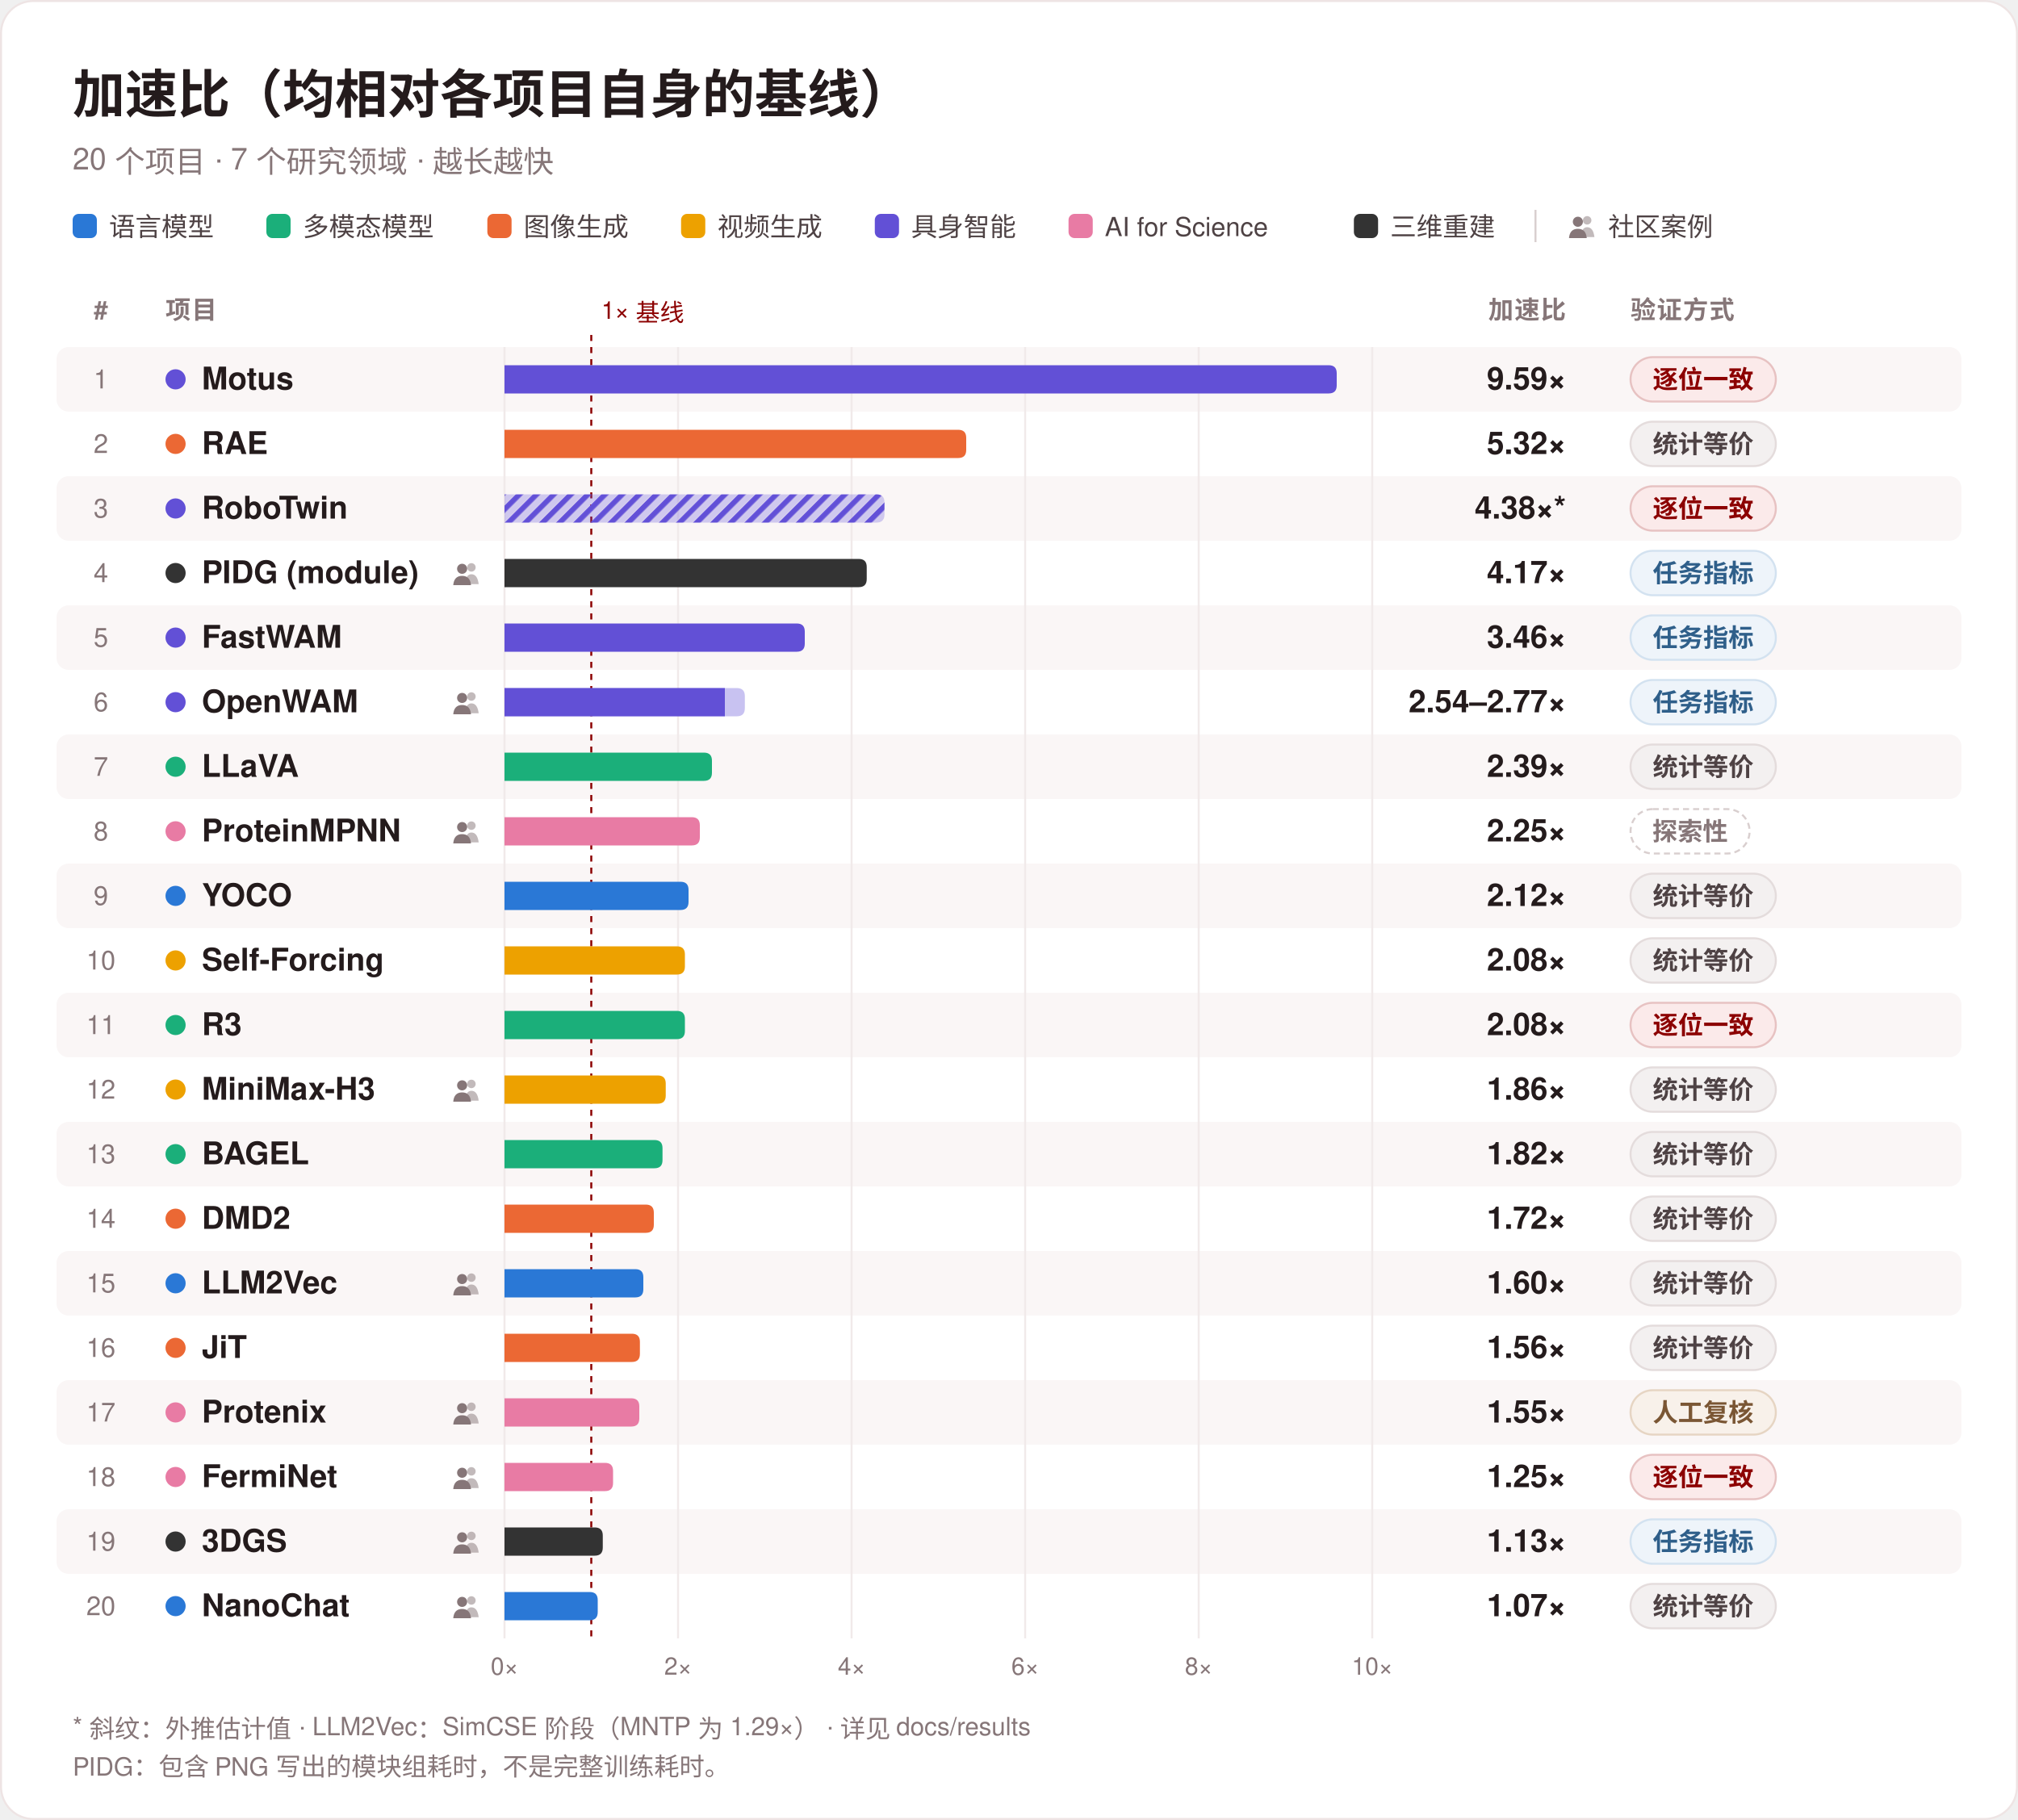
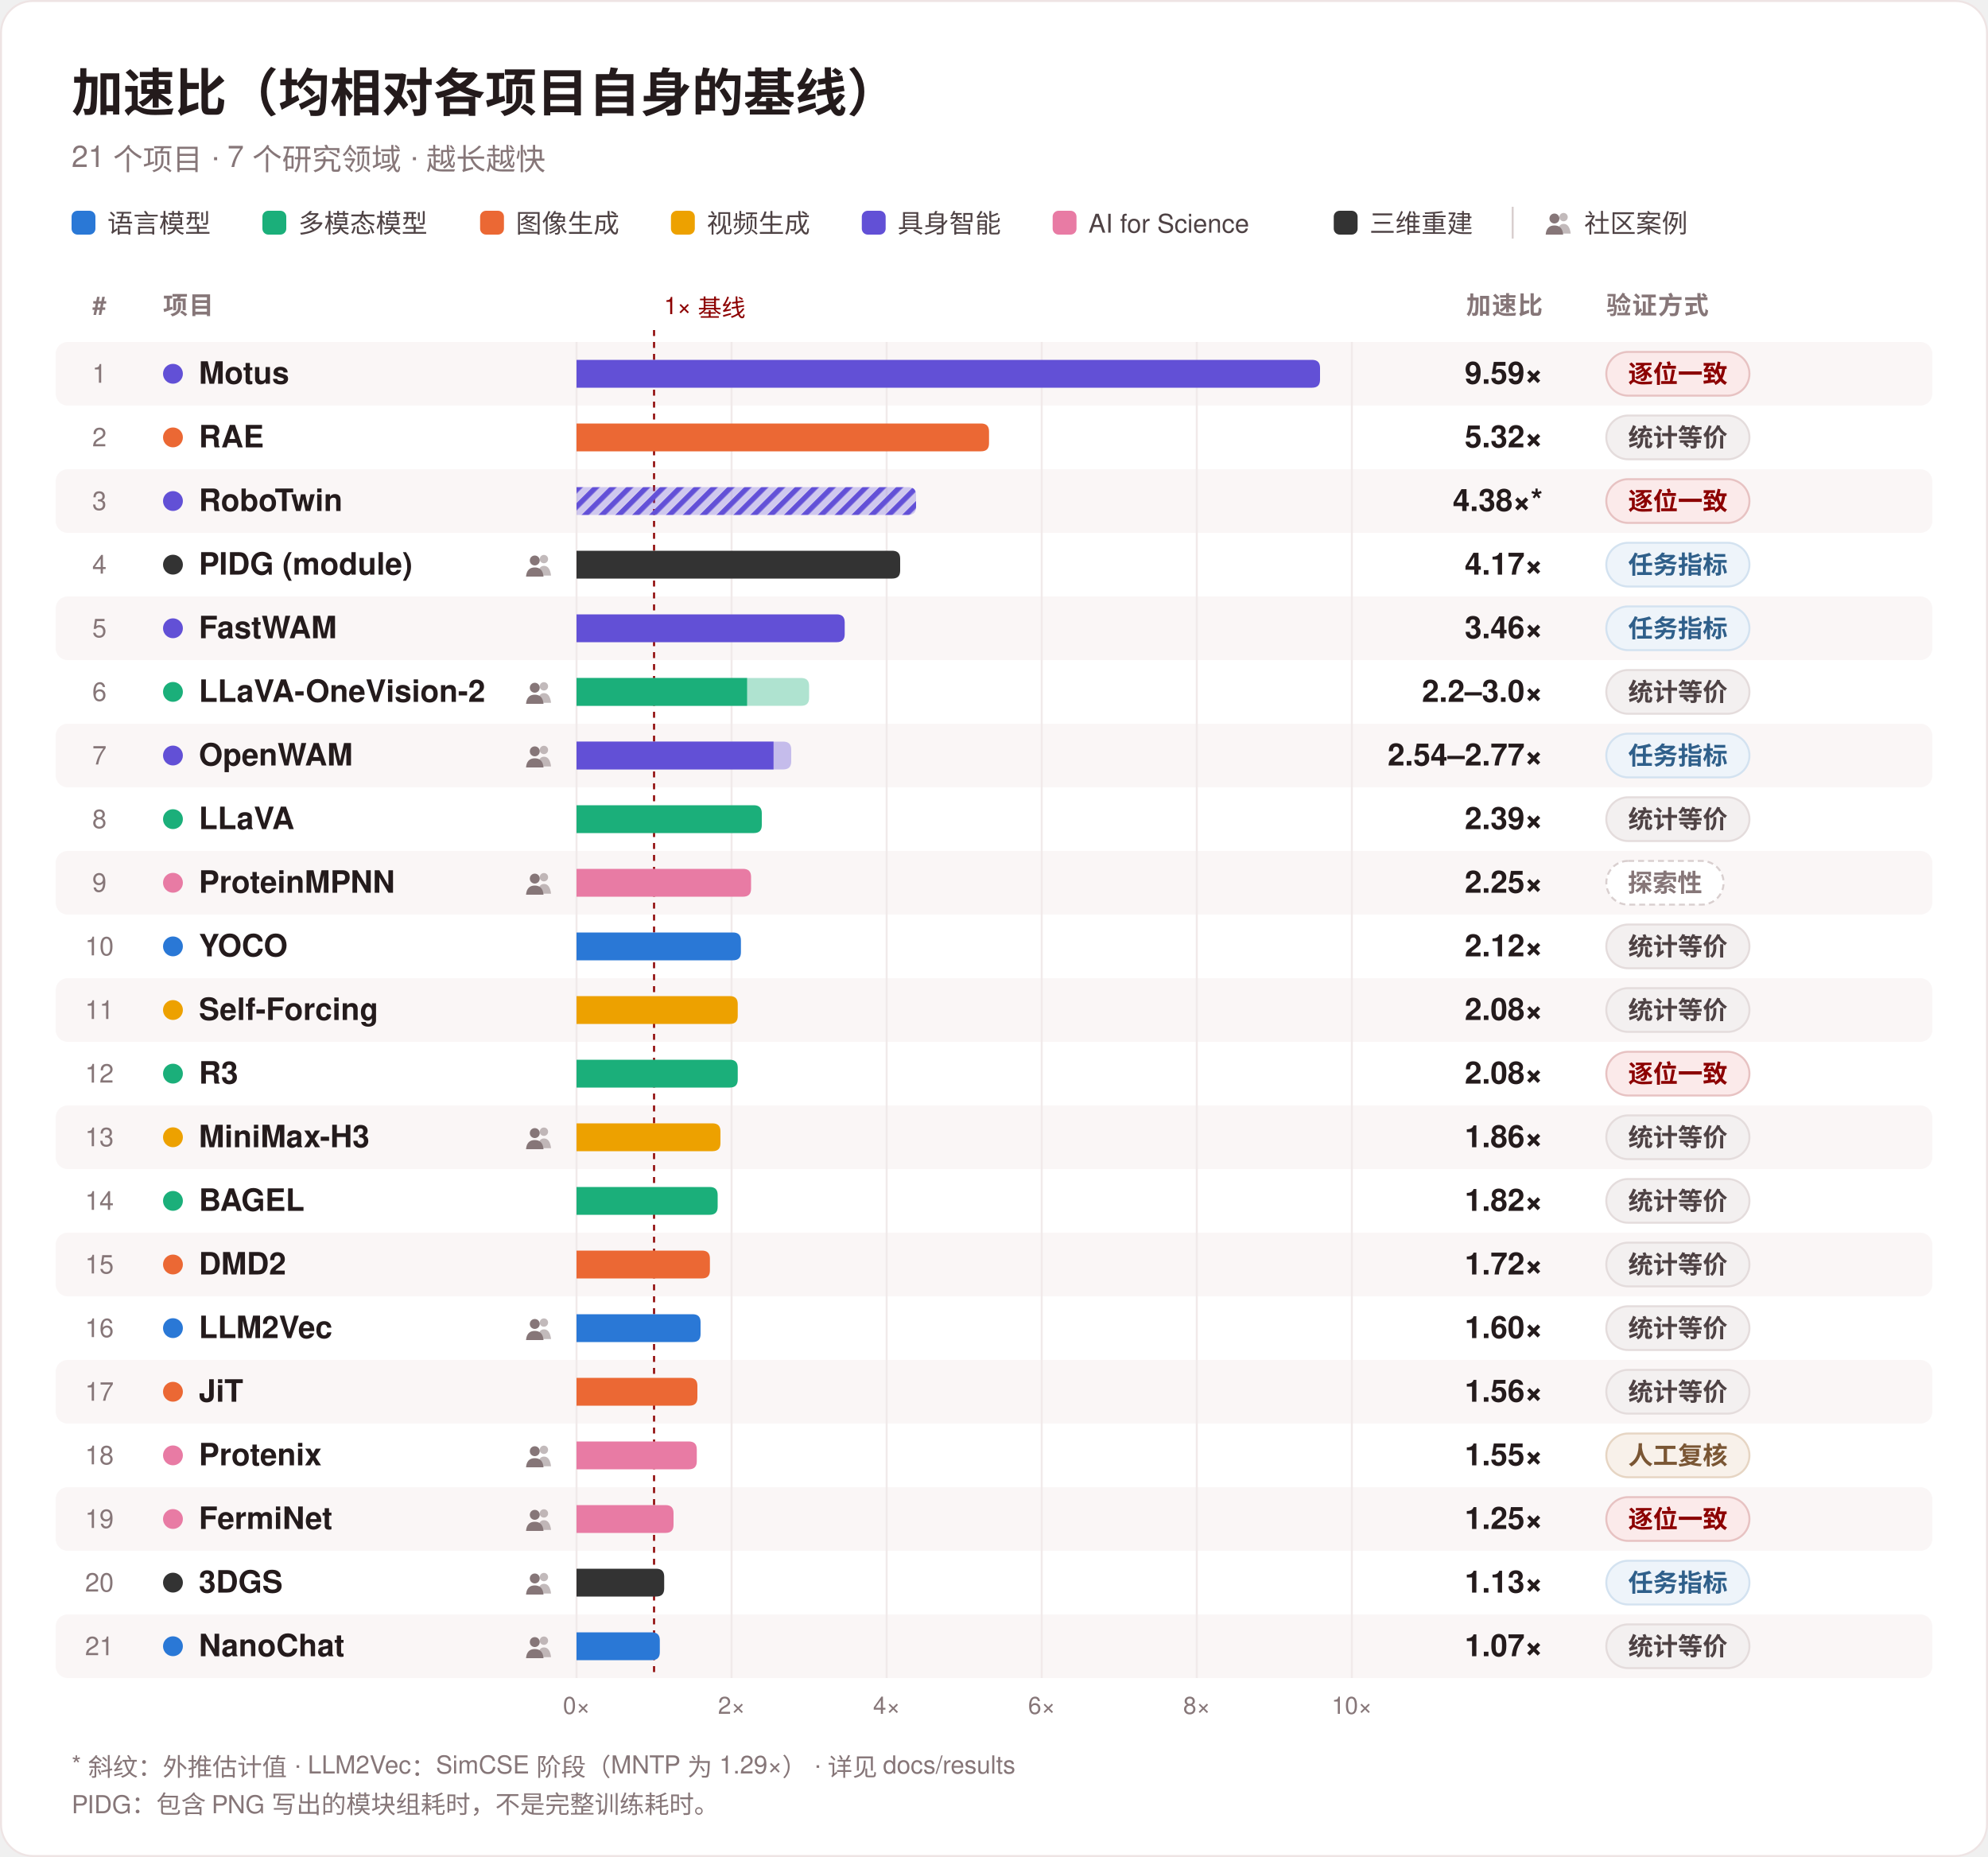
- <svg xmlns="http://www.w3.org/2000/svg" width="1000" height="902" viewBox="0 0 1000 902" role="img" aria-labelledby="t d">
+ <svg xmlns="http://www.w3.org/2000/svg" width="1000" height="934" viewBox="0 0 1000 934" role="img" aria-labelledby="t d">
  <defs>
    <pattern id="h-llm" width="6" height="6" patternUnits="userSpaceOnUse" patternTransform="rotate(45)">
      <rect width="6" height="6" fill="#2a78d6" fill-opacity=".28" />
      <rect width="2.6" height="6" fill="#2a78d6" />
    </pattern>
    <pattern id="h-mllm" width="6" height="6" patternUnits="userSpaceOnUse" patternTransform="rotate(45)">
      <rect width="6" height="6" fill="#1baf7a" fill-opacity=".28" />
      <rect width="2.6" height="6" fill="#1baf7a" />
    </pattern>
    <pattern id="h-img" width="6" height="6" patternUnits="userSpaceOnUse" patternTransform="rotate(45)">
      <rect width="6" height="6" fill="#eb6834" fill-opacity=".28" />
      <rect width="2.6" height="6" fill="#eb6834" />
    </pattern>
    <pattern id="h-vid" width="6" height="6" patternUnits="userSpaceOnUse" patternTransform="rotate(45)">
      <rect width="6" height="6" fill="#eda100" fill-opacity=".28" />
      <rect width="2.6" height="6" fill="#eda100" />
    </pattern>
    <pattern id="h-emb" width="6" height="6" patternUnits="userSpaceOnUse" patternTransform="rotate(45)">
      <rect width="6" height="6" fill="#6250d6" fill-opacity=".28" />
      <rect width="2.6" height="6" fill="#6250d6" />
    </pattern>
    <pattern id="h-sci" width="6" height="6" patternUnits="userSpaceOnUse" patternTransform="rotate(45)">
      <rect width="6" height="6" fill="#e87ba4" fill-opacity=".28" />
      <rect width="2.6" height="6" fill="#e87ba4" />
    </pattern>
    <pattern id="h-3d" width="6" height="6" patternUnits="userSpaceOnUse" patternTransform="rotate(45)">
      <rect width="6" height="6" fill="#333333" fill-opacity=".28" />
      <rect width="2.6" height="6" fill="#333333" />
    </pattern>
    <style>text{font-family:-apple-system,BlinkMacSystemFont,"Segoe UI","Helvetica Neue",Helvetica,Arial,"PingFang SC","Hiragino Sans GB","Microsoft YaHei","Noto Sans CJK SC",sans-serif}.title{font-size:26px;font-weight:700;fill:#241B1C}.sub{font-size:15px;fill:#867678}.col{font-size:12.5px;font-weight:600;fill:#867678;letter-spacing:.04em}.rank{font-size:13px;fill:#867678;font-variant-numeric:tabular-nums}.name{font-size:15.5px;font-weight:600;fill:#241B1C}.dom{font-size:13px;fill:#867678}.val{font-size:15.5px;font-weight:700;fill:#241B1C;font-variant-numeric:tabular-nums}.chip{font-size:12.5px;font-weight:600}.leg{font-size:13px;fill:#4E4244}.tick{font-size:12px;fill:#867678;font-variant-numeric:tabular-nums}.foot{font-size:12.5px;fill:#867678}.big{font-size:26px;font-weight:800;fill:#241B1C;font-variant-numeric:tabular-nums}.tl{font-size:13px;fill:#4E4244;font-variant-numeric:tabular-nums}.tlb{font-size:13px;font-weight:700;fill:#241B1C;font-variant-numeric:tabular-nums}.q{font-size:13px;fill:#4E4244}</style>
  </defs>
-   <rect x="0.5" y="0.5" width="999" height="901" rx="16" fill="#FFFFFF" stroke="#EEE4E4" />
+   <rect x="0.5" y="0.5" width="999" height="933" rx="16" fill="#FFFFFF" stroke="#EEE4E4" />
  <text x="36" y="56" class="title">加速比（均相对各项目自身的基线）</text>
-   <text x="36" y="84" class="sub">20 个项目 · 7 个研究领域 · 越长越快</text>
+   <text x="36" y="84" class="sub">21 个项目 · 7 个研究领域 · 越长越快</text>
  <rect x="36" y="106" width="12" height="12" rx="3" fill="#2a78d6" />
  <text x="54" y="117" class="leg">语言模型</text>
  <rect x="132.0" y="106" width="12" height="12" rx="3" fill="#1baf7a" />
  <text x="150.0" y="117" class="leg">多模态模型</text>
  <rect x="241.5" y="106" width="12" height="12" rx="3" fill="#eb6834" />
  <text x="259.5" y="117" class="leg">图像生成</text>
  <rect x="337.5" y="106" width="12" height="12" rx="3" fill="#eda100" />
  <text x="355.5" y="117" class="leg">视频生成</text>
  <rect x="433.5" y="106" width="12" height="12" rx="3" fill="#6250d6" />
  <text x="451.5" y="117" class="leg">具身智能</text>
  <rect x="529.5" y="106" width="12" height="12" rx="3" fill="#e87ba4" />
  <text x="547.5" y="117" class="leg">AI for Science</text>
  <rect x="670.9" y="106" width="12" height="12" rx="3" fill="#333333" />
  <text x="688.9" y="117" class="leg">三维重建</text>
  <line x1="760.9" y1="104" x2="760.9" y2="120" stroke="#D9CFCF" stroke-width="1" />
  <g fill="#867678">
    <g fill-opacity=".5">
      <circle cx="786.5" cy="109.2" r="2.1" />
      <path d="M783.3 117.5Q783.7 112.6 786.5 112.6Q789.5 112.6 790.1 117.5Z" />
    </g>
    <circle cx="781.9" cy="109.9" r="2.5" />
    <path d="M777.5 118.0Q777.9 113.4 781.9 113.4Q785.9 113.4 786.3 118.0Z" />
  </g>
  <text x="796.9" y="117" class="leg">社区案例</text>
  <text x="50" y="158" class="col" text-anchor="middle">#</text>
  <text x="82" y="158" class="col">项目</text>
  <text x="776" y="158" class="col" text-anchor="end">加速比</text>
  <text x="808" y="158" class="col">验证方式</text>
  <rect x="28" y="172" width="944" height="32" rx="6" fill="#FAF6F6" />
  <rect x="28" y="236" width="944" height="32" rx="6" fill="#FAF6F6" />
  <rect x="28" y="300" width="944" height="32" rx="6" fill="#FAF6F6" />
  <rect x="28" y="364" width="944" height="32" rx="6" fill="#FAF6F6" />
  <rect x="28" y="428" width="944" height="32" rx="6" fill="#FAF6F6" />
  <rect x="28" y="492" width="944" height="32" rx="6" fill="#FAF6F6" />
  <rect x="28" y="556" width="944" height="32" rx="6" fill="#FAF6F6" />
  <rect x="28" y="620" width="944" height="32" rx="6" fill="#FAF6F6" />
  <rect x="28" y="684" width="944" height="32" rx="6" fill="#FAF6F6" />
  <rect x="28" y="748" width="944" height="32" rx="6" fill="#FAF6F6" />
-   <line x1="250.0" y1="172" x2="250.0" y2="812" stroke="#F1EAEA" stroke-width="1" />
-   <text x="250.0" y="830" class="tick" text-anchor="middle">0×</text>
-   <line x1="336.0" y1="172" x2="336.0" y2="812" stroke="#F1EAEA" stroke-width="1" />
-   <text x="336.0" y="830" class="tick" text-anchor="middle">2×</text>
-   <line x1="422.0" y1="172" x2="422.0" y2="812" stroke="#F1EAEA" stroke-width="1" />
-   <text x="422.0" y="830" class="tick" text-anchor="middle">4×</text>
-   <line x1="508.0" y1="172" x2="508.0" y2="812" stroke="#F1EAEA" stroke-width="1" />
-   <text x="508.0" y="830" class="tick" text-anchor="middle">6×</text>
-   <line x1="594.0" y1="172" x2="594.0" y2="812" stroke="#F1EAEA" stroke-width="1" />
-   <text x="594.0" y="830" class="tick" text-anchor="middle">8×</text>
-   <line x1="680.0" y1="172" x2="680.0" y2="812" stroke="#F1EAEA" stroke-width="1" />
-   <text x="680.0" y="830" class="tick" text-anchor="middle">10×</text>
-   <line x1="293.0" y1="166" x2="293.0" y2="812" stroke="#8C0000" stroke-width="1" stroke-dasharray="3 3" />
-   <text x="298.0" y="158" class="tick" fill="#8C0000" style="fill:#8C0000">1× 基线</text>
+   <rect x="28" y="812" width="944" height="32" rx="6" fill="#FAF6F6" />
+   <line x1="290.0" y1="172" x2="290.0" y2="844" stroke="#F1EAEA" stroke-width="1" />
+   <text x="290.0" y="862" class="tick" text-anchor="middle">0×</text>
+   <line x1="368.0" y1="172" x2="368.0" y2="844" stroke="#F1EAEA" stroke-width="1" />
+   <text x="368.0" y="862" class="tick" text-anchor="middle">2×</text>
+   <line x1="446.0" y1="172" x2="446.0" y2="844" stroke="#F1EAEA" stroke-width="1" />
+   <text x="446.0" y="862" class="tick" text-anchor="middle">4×</text>
+   <line x1="524.0" y1="172" x2="524.0" y2="844" stroke="#F1EAEA" stroke-width="1" />
+   <text x="524.0" y="862" class="tick" text-anchor="middle">6×</text>
+   <line x1="602.0" y1="172" x2="602.0" y2="844" stroke="#F1EAEA" stroke-width="1" />
+   <text x="602.0" y="862" class="tick" text-anchor="middle">8×</text>
+   <line x1="680.0" y1="172" x2="680.0" y2="844" stroke="#F1EAEA" stroke-width="1" />
+   <text x="680.0" y="862" class="tick" text-anchor="middle">10×</text>
+   <line x1="329.0" y1="166" x2="329.0" y2="844" stroke="#8C0000" stroke-width="1" stroke-dasharray="3 3" />
+   <text x="334.0" y="158" class="tick" fill="#8C0000" style="fill:#8C0000">1× 基线</text>
  <text x="50" y="192.5" class="rank" text-anchor="middle">1</text>
  <circle cx="87" cy="188.0" r="5" fill="#6250d6" />
  <text x="100" y="193.0" class="name">Motus</text>
-   <path d="M250.0 181.0H658.4Q662.4 181.0 662.4 185.0V191.0Q662.4 195.0 658.4 195.0H250.0Z" fill="#6250d6" />
+   <path d="M290.0 181.0H660.0Q664.0 181.0 664.0 185.0V191.0Q664.0 195.0 660.0 195.0H290.0Z" fill="#6250d6" />
  <text x="776" y="193.0" class="val" text-anchor="end">9.59×</text>
  <rect x="808" y="177.0" width="72" height="22" rx="11" fill="#FBEAEA" stroke="#E7C2C2" />
  <text x="844.0" y="192.5" class="chip" text-anchor="middle" style="fill:#8C0000">逐位一致</text>
  <text x="50" y="224.5" class="rank" text-anchor="middle">2</text>
  <circle cx="87" cy="220.0" r="5" fill="#eb6834" />
  <text x="100" y="225.0" class="name">RAE</text>
-   <path d="M250.0 213.0H474.8Q478.8 213.0 478.8 217.0V223.0Q478.8 227.0 474.8 227.0H250.0Z" fill="#eb6834" />
+   <path d="M290.0 213.0H493.5Q497.5 213.0 497.5 217.0V223.0Q497.5 227.0 493.5 227.0H290.0Z" fill="#eb6834" />
  <text x="776" y="225.0" class="val" text-anchor="end">5.32×</text>
  <rect x="808" y="209.0" width="72" height="22" rx="11" fill="#F3F0F0" stroke="#E4DCDC" />
  <text x="844.0" y="224.5" class="chip" text-anchor="middle" style="fill:#4E4244">统计等价</text>
  <text x="50" y="256.5" class="rank" text-anchor="middle">3</text>
  <circle cx="87" cy="252.0" r="5" fill="#6250d6" />
  <text x="100" y="257.0" class="name">RoboTwin</text>
-   <path d="M250.0 245.0H434.3Q438.3 245.0 438.3 249.0V255.0Q438.3 259.0 434.3 259.0H250.0Z" fill="url(#h-emb)" />
+   <path d="M290.0 245.0H456.8Q460.8 245.0 460.8 249.0V255.0Q460.8 259.0 456.8 259.0H290.0Z" fill="url(#h-emb)" />
  <text x="776" y="257.0" class="val" text-anchor="end">4.38×*</text>
  <rect x="808" y="241.0" width="72" height="22" rx="11" fill="#FBEAEA" stroke="#E7C2C2" />
  <text x="844.0" y="256.5" class="chip" text-anchor="middle" style="fill:#8C0000">逐位一致</text>
  <text x="50" y="288.5" class="rank" text-anchor="middle">4</text>
  <circle cx="87" cy="284.0" r="5" fill="#333333" />
  <text x="100" y="289.0" class="name">PIDG (module)</text>
  <g fill="#867678">
    <g fill-opacity=".5">
-       <circle cx="233.6" cy="281.2" r="2.1" />
-       <path d="M230.4 289.5Q230.8 284.6 233.6 284.6Q236.6 284.6 237.2 289.5Z" />
-     </g>
-     <circle cx="229.0" cy="281.9" r="2.5" />
-     <path d="M224.6 290.0Q225.0 285.4 229.0 285.4Q233.0 285.4 233.4 290.0Z" />
-   </g>
-   <path d="M250.0 277.0H425.5Q429.5 277.0 429.5 281.0V287.0Q429.5 291.0 425.5 291.0H250.0Z" fill="#333333" />
+       <circle cx="273.6" cy="281.2" r="2.1" />
+       <path d="M270.4 289.5Q270.8 284.6 273.6 284.6Q276.6 284.6 277.2 289.5Z" />
+     </g>
+     <circle cx="269.0" cy="281.9" r="2.5" />
+     <path d="M264.6 290.0Q265.0 285.4 269.0 285.4Q273.0 285.4 273.4 290.0Z" />
+   </g>
+   <path d="M290.0 277.0H448.8Q452.8 277.0 452.8 281.0V287.0Q452.8 291.0 448.8 291.0H290.0Z" fill="#333333" />
  <text x="776" y="289.0" class="val" text-anchor="end">4.17×</text>
  <rect x="808" y="273.0" width="72" height="22" rx="11" fill="#EEF4FA" stroke="#D3E2F0" />
  <text x="844.0" y="288.5" class="chip" text-anchor="middle" style="fill:#2F5F8A">任务指标</text>
  <text x="50" y="320.5" class="rank" text-anchor="middle">5</text>
  <circle cx="87" cy="316.0" r="5" fill="#6250d6" />
  <text x="100" y="321.0" class="name">FastWAM</text>
-   <path d="M250.0 309.0H394.8Q398.8 309.0 398.8 313.0V319.0Q398.8 323.0 394.8 323.0H250.0Z" fill="#6250d6" />
+   <path d="M290.0 309.0H420.9Q424.9 309.0 424.9 313.0V319.0Q424.9 323.0 420.9 323.0H290.0Z" fill="#6250d6" />
  <text x="776" y="321.0" class="val" text-anchor="end">3.46×</text>
  <rect x="808" y="305.0" width="72" height="22" rx="11" fill="#EEF4FA" stroke="#D3E2F0" />
  <text x="844.0" y="320.5" class="chip" text-anchor="middle" style="fill:#2F5F8A">任务指标</text>
  <text x="50" y="352.5" class="rank" text-anchor="middle">6</text>
-   <circle cx="87" cy="348.0" r="5" fill="#6250d6" />
-   <text x="100" y="353.0" class="name">OpenWAM</text>
-   <g fill="#867678">
-     <g fill-opacity=".5">
-       <circle cx="233.6" cy="345.2" r="2.1" />
-       <path d="M230.4 353.5Q230.8 348.6 233.6 348.6Q236.6 348.6 237.2 353.5Z" />
-     </g>
-     <circle cx="229.0" cy="345.9" r="2.5" />
-     <path d="M224.6 354.0Q225.0 349.4 229.0 349.4Q233.0 349.4 233.4 354.0Z" />
-   </g>
-   <path d="M250.0 341.0H365.1Q369.1 341.0 369.1 345.0V351.0Q369.1 355.0 365.1 355.0H250.0Z" fill="#6250d6" fill-opacity=".35" />
-   <path d="M250.0 341.0H359.2Q359.2 341.0 359.2 341.0V355.0Q359.2 355.0 359.2 355.0H250.0Z" fill="#6250d6" />
-   <text x="776" y="353.0" class="val" text-anchor="end">2.54–2.77×</text>
-   <rect x="808" y="337.0" width="72" height="22" rx="11" fill="#EEF4FA" stroke="#D3E2F0" />
-   <text x="844.0" y="352.5" class="chip" text-anchor="middle" style="fill:#2F5F8A">任务指标</text>
+   <circle cx="87" cy="348.0" r="5" fill="#1baf7a" />
+   <text x="100" y="353.0" class="name">LLaVA-OneVision-2</text>
+   <g fill="#867678">
+     <g fill-opacity=".5">
+       <circle cx="273.6" cy="345.2" r="2.1" />
+       <path d="M270.4 353.5Q270.8 348.6 273.6 348.6Q276.6 348.6 277.2 353.5Z" />
+     </g>
+     <circle cx="269.0" cy="345.9" r="2.5" />
+     <path d="M264.6 354.0Q265.0 349.4 269.0 349.4Q273.0 349.4 273.4 354.0Z" />
+   </g>
+   <path d="M290.0 341.0H403.0Q407.0 341.0 407.0 345.0V351.0Q407.0 355.0 403.0 355.0H290.0Z" fill="#1baf7a" fill-opacity=".35" />
+   <path d="M290.0 341.0H375.8Q375.8 341.0 375.8 341.0V355.0Q375.8 355.0 375.8 355.0H290.0Z" fill="#1baf7a" />
+   <text x="776" y="353.0" class="val" text-anchor="end">2.2–3.0×</text>
+   <rect x="808" y="337.0" width="72" height="22" rx="11" fill="#F3F0F0" stroke="#E4DCDC" />
+   <text x="844.0" y="352.5" class="chip" text-anchor="middle" style="fill:#4E4244">统计等价</text>
  <text x="50" y="384.5" class="rank" text-anchor="middle">7</text>
-   <circle cx="87" cy="380.0" r="5" fill="#1baf7a" />
-   <text x="100" y="385.0" class="name">LLaVA</text>
-   <path d="M250.0 373.0H348.8Q352.8 373.0 352.8 377.0V383.0Q352.8 387.0 348.8 387.0H250.0Z" fill="#1baf7a" />
-   <text x="776" y="385.0" class="val" text-anchor="end">2.39×</text>
-   <rect x="808" y="369.0" width="72" height="22" rx="11" fill="#F3F0F0" stroke="#E4DCDC" />
-   <text x="844.0" y="384.5" class="chip" text-anchor="middle" style="fill:#4E4244">统计等价</text>
+   <circle cx="87" cy="380.0" r="5" fill="#6250d6" />
+   <text x="100" y="385.0" class="name">OpenWAM</text>
+   <g fill="#867678">
+     <g fill-opacity=".5">
+       <circle cx="273.6" cy="377.2" r="2.1" />
+       <path d="M270.4 385.5Q270.8 380.6 273.6 380.6Q276.6 380.6 277.2 385.5Z" />
+     </g>
+     <circle cx="269.0" cy="377.9" r="2.5" />
+     <path d="M264.6 386.0Q265.0 381.4 269.0 381.4Q273.0 381.4 273.4 386.0Z" />
+   </g>
+   <path d="M290.0 373.0H394.0Q398.0 373.0 398.0 377.0V383.0Q398.0 387.0 394.0 387.0H290.0Z" fill="#6250d6" fill-opacity=".35" />
+   <path d="M290.0 373.0H389.1Q389.1 373.0 389.1 373.0V387.0Q389.1 387.0 389.1 387.0H290.0Z" fill="#6250d6" />
+   <text x="776" y="385.0" class="val" text-anchor="end">2.54–2.77×</text>
+   <rect x="808" y="369.0" width="72" height="22" rx="11" fill="#EEF4FA" stroke="#D3E2F0" />
+   <text x="844.0" y="384.5" class="chip" text-anchor="middle" style="fill:#2F5F8A">任务指标</text>
  <text x="50" y="416.5" class="rank" text-anchor="middle">8</text>
-   <circle cx="87" cy="412.0" r="5" fill="#e87ba4" />
-   <text x="100" y="417.0" class="name">ProteinMPNN</text>
-   <g fill="#867678">
-     <g fill-opacity=".5">
-       <circle cx="233.6" cy="409.2" r="2.1" />
-       <path d="M230.4 417.5Q230.8 412.6 233.6 412.6Q236.6 412.6 237.2 417.5Z" />
-     </g>
-     <circle cx="229.0" cy="409.9" r="2.5" />
-     <path d="M224.6 418.0Q225.0 413.4 229.0 413.4Q233.0 413.4 233.4 418.0Z" />
-   </g>
-   <path d="M250.0 405.0H342.8Q346.8 405.0 346.8 409.0V415.0Q346.8 419.0 342.8 419.0H250.0Z" fill="#e87ba4" />
-   <text x="776" y="417.0" class="val" text-anchor="end">2.25×</text>
-   <rect x="808" y="401.0" width="59" height="22" rx="11" fill="#FFFFFF" stroke="#D9CFCF" stroke-dasharray="3 2" />
-   <text x="837.5" y="416.5" class="chip" text-anchor="middle" style="fill:#867678">探索性</text>
+   <circle cx="87" cy="412.0" r="5" fill="#1baf7a" />
+   <text x="100" y="417.0" class="name">LLaVA</text>
+   <path d="M290.0 405.0H379.2Q383.2 405.0 383.2 409.0V415.0Q383.2 419.0 379.2 419.0H290.0Z" fill="#1baf7a" />
+   <text x="776" y="417.0" class="val" text-anchor="end">2.39×</text>
+   <rect x="808" y="401.0" width="72" height="22" rx="11" fill="#F3F0F0" stroke="#E4DCDC" />
+   <text x="844.0" y="416.5" class="chip" text-anchor="middle" style="fill:#4E4244">统计等价</text>
  <text x="50" y="448.5" class="rank" text-anchor="middle">9</text>
-   <circle cx="87" cy="444.0" r="5" fill="#2a78d6" />
-   <text x="100" y="449.0" class="name">YOCO</text>
-   <path d="M250.0 437.0H337.2Q341.2 437.0 341.2 441.0V447.0Q341.2 451.0 337.2 451.0H250.0Z" fill="#2a78d6" />
-   <text x="776" y="449.0" class="val" text-anchor="end">2.12×</text>
-   <rect x="808" y="433.0" width="72" height="22" rx="11" fill="#F3F0F0" stroke="#E4DCDC" />
-   <text x="844.0" y="448.5" class="chip" text-anchor="middle" style="fill:#4E4244">统计等价</text>
+   <circle cx="87" cy="444.0" r="5" fill="#e87ba4" />
+   <text x="100" y="449.0" class="name">ProteinMPNN</text>
+   <g fill="#867678">
+     <g fill-opacity=".5">
+       <circle cx="273.6" cy="441.2" r="2.1" />
+       <path d="M270.4 449.5Q270.8 444.6 273.6 444.6Q276.6 444.6 277.2 449.5Z" />
+     </g>
+     <circle cx="269.0" cy="441.9" r="2.5" />
+     <path d="M264.6 450.0Q265.0 445.4 269.0 445.4Q273.0 445.4 273.4 450.0Z" />
+   </g>
+   <path d="M290.0 437.0H373.8Q377.8 437.0 377.8 441.0V447.0Q377.8 451.0 373.8 451.0H290.0Z" fill="#e87ba4" />
+   <text x="776" y="449.0" class="val" text-anchor="end">2.25×</text>
+   <rect x="808" y="433.0" width="59" height="22" rx="11" fill="#FFFFFF" stroke="#D9CFCF" stroke-dasharray="3 2" />
+   <text x="837.5" y="448.5" class="chip" text-anchor="middle" style="fill:#867678">探索性</text>
  <text x="50" y="480.5" class="rank" text-anchor="middle">10</text>
-   <circle cx="87" cy="476.0" r="5" fill="#eda100" />
-   <text x="100" y="481.0" class="name">Self-Forcing</text>
-   <path d="M250.0 469.0H335.4Q339.4 469.0 339.4 473.0V479.0Q339.4 483.0 335.4 483.0H250.0Z" fill="#eda100" />
-   <text x="776" y="481.0" class="val" text-anchor="end">2.08×</text>
+   <circle cx="87" cy="476.0" r="5" fill="#2a78d6" />
+   <text x="100" y="481.0" class="name">YOCO</text>
+   <path d="M290.0 469.0H368.7Q372.7 469.0 372.7 473.0V479.0Q372.7 483.0 368.7 483.0H290.0Z" fill="#2a78d6" />
+   <text x="776" y="481.0" class="val" text-anchor="end">2.12×</text>
  <rect x="808" y="465.0" width="72" height="22" rx="11" fill="#F3F0F0" stroke="#E4DCDC" />
  <text x="844.0" y="480.5" class="chip" text-anchor="middle" style="fill:#4E4244">统计等价</text>
  <text x="50" y="512.5" class="rank" text-anchor="middle">11</text>
-   <circle cx="87" cy="508.0" r="5" fill="#1baf7a" />
-   <text x="100" y="513.0" class="name">R3</text>
-   <path d="M250.0 501.0H335.4Q339.4 501.0 339.4 505.0V511.0Q339.4 515.0 335.4 515.0H250.0Z" fill="#1baf7a" />
+   <circle cx="87" cy="508.0" r="5" fill="#eda100" />
+   <text x="100" y="513.0" class="name">Self-Forcing</text>
+   <path d="M290.0 501.0H367.1Q371.1 501.0 371.1 505.0V511.0Q371.1 515.0 367.1 515.0H290.0Z" fill="#eda100" />
  <text x="776" y="513.0" class="val" text-anchor="end">2.08×</text>
-   <rect x="808" y="497.0" width="72" height="22" rx="11" fill="#FBEAEA" stroke="#E7C2C2" />
-   <text x="844.0" y="512.5" class="chip" text-anchor="middle" style="fill:#8C0000">逐位一致</text>
+   <rect x="808" y="497.0" width="72" height="22" rx="11" fill="#F3F0F0" stroke="#E4DCDC" />
+   <text x="844.0" y="512.5" class="chip" text-anchor="middle" style="fill:#4E4244">统计等价</text>
  <text x="50" y="544.5" class="rank" text-anchor="middle">12</text>
-   <circle cx="87" cy="540.0" r="5" fill="#eda100" />
-   <text x="100" y="545.0" class="name">MiniMax-H3</text>
-   <g fill="#867678">
-     <g fill-opacity=".5">
-       <circle cx="233.6" cy="537.2" r="2.1" />
-       <path d="M230.4 545.5Q230.8 540.6 233.6 540.6Q236.6 540.6 237.2 545.5Z" />
-     </g>
-     <circle cx="229.0" cy="537.9" r="2.5" />
-     <path d="M224.6 546.0Q225.0 541.4 229.0 541.4Q233.0 541.4 233.4 546.0Z" />
-   </g>
-   <path d="M250.0 533.0H325.9Q329.9 533.0 329.9 537.0V543.0Q329.9 547.0 325.9 547.0H250.0Z" fill="#eda100" />
-   <text x="776" y="545.0" class="val" text-anchor="end">1.86×</text>
-   <rect x="808" y="529.0" width="72" height="22" rx="11" fill="#F3F0F0" stroke="#E4DCDC" />
-   <text x="844.0" y="544.5" class="chip" text-anchor="middle" style="fill:#4E4244">统计等价</text>
+   <circle cx="87" cy="540.0" r="5" fill="#1baf7a" />
+   <text x="100" y="545.0" class="name">R3</text>
+   <path d="M290.0 533.0H367.1Q371.1 533.0 371.1 537.0V543.0Q371.1 547.0 367.1 547.0H290.0Z" fill="#1baf7a" />
+   <text x="776" y="545.0" class="val" text-anchor="end">2.08×</text>
+   <rect x="808" y="529.0" width="72" height="22" rx="11" fill="#FBEAEA" stroke="#E7C2C2" />
+   <text x="844.0" y="544.5" class="chip" text-anchor="middle" style="fill:#8C0000">逐位一致</text>
  <text x="50" y="576.5" class="rank" text-anchor="middle">13</text>
-   <circle cx="87" cy="572.0" r="5" fill="#1baf7a" />
-   <text x="100" y="577.0" class="name">BAGEL</text>
-   <path d="M250.0 565.0H324.3Q328.3 565.0 328.3 569.0V575.0Q328.3 579.0 324.3 579.0H250.0Z" fill="#1baf7a" />
-   <text x="776" y="577.0" class="val" text-anchor="end">1.82×</text>
+   <circle cx="87" cy="572.0" r="5" fill="#eda100" />
+   <text x="100" y="577.0" class="name">MiniMax-H3</text>
+   <g fill="#867678">
+     <g fill-opacity=".5">
+       <circle cx="273.6" cy="569.2" r="2.1" />
+       <path d="M270.4 577.5Q270.8 572.6 273.6 572.6Q276.6 572.6 277.2 577.5Z" />
+     </g>
+     <circle cx="269.0" cy="569.9" r="2.5" />
+     <path d="M264.6 578.0Q265.0 573.4 269.0 573.4Q273.0 573.4 273.4 578.0Z" />
+   </g>
+   <path d="M290.0 565.0H358.4Q362.4 565.0 362.4 569.0V575.0Q362.4 579.0 358.4 579.0H290.0Z" fill="#eda100" />
+   <text x="776" y="577.0" class="val" text-anchor="end">1.86×</text>
  <rect x="808" y="561.0" width="72" height="22" rx="11" fill="#F3F0F0" stroke="#E4DCDC" />
  <text x="844.0" y="576.5" class="chip" text-anchor="middle" style="fill:#4E4244">统计等价</text>
  <text x="50" y="608.5" class="rank" text-anchor="middle">14</text>
-   <circle cx="87" cy="604.0" r="5" fill="#eb6834" />
-   <text x="100" y="609.0" class="name">DMD2</text>
-   <path d="M250.0 597.0H320.0Q324.0 597.0 324.0 601.0V607.0Q324.0 611.0 320.0 611.0H250.0Z" fill="#eb6834" />
-   <text x="776" y="609.0" class="val" text-anchor="end">1.72×</text>
+   <circle cx="87" cy="604.0" r="5" fill="#1baf7a" />
+   <text x="100" y="609.0" class="name">BAGEL</text>
+   <path d="M290.0 597.0H357.0Q361.0 597.0 361.0 601.0V607.0Q361.0 611.0 357.0 611.0H290.0Z" fill="#1baf7a" />
+   <text x="776" y="609.0" class="val" text-anchor="end">1.82×</text>
  <rect x="808" y="593.0" width="72" height="22" rx="11" fill="#F3F0F0" stroke="#E4DCDC" />
  <text x="844.0" y="608.5" class="chip" text-anchor="middle" style="fill:#4E4244">统计等价</text>
  <text x="50" y="640.5" class="rank" text-anchor="middle">15</text>
-   <circle cx="87" cy="636.0" r="5" fill="#2a78d6" />
-   <text x="100" y="641.0" class="name">LLM2Vec</text>
-   <g fill="#867678">
-     <g fill-opacity=".5">
-       <circle cx="233.6" cy="633.2" r="2.1" />
-       <path d="M230.4 641.5Q230.8 636.6 233.6 636.6Q236.6 636.6 237.2 641.5Z" />
-     </g>
-     <circle cx="229.0" cy="633.9" r="2.5" />
-     <path d="M224.6 642.0Q225.0 637.4 229.0 637.4Q233.0 637.4 233.4 642.0Z" />
-   </g>
-   <path d="M250.0 629.0H314.8Q318.8 629.0 318.8 633.0V639.0Q318.8 643.0 314.8 643.0H250.0Z" fill="#2a78d6" />
-   <text x="776" y="641.0" class="val" text-anchor="end">1.60×</text>
+   <circle cx="87" cy="636.0" r="5" fill="#eb6834" />
+   <text x="100" y="641.0" class="name">DMD2</text>
+   <path d="M290.0 629.0H353.1Q357.1 629.0 357.1 633.0V639.0Q357.1 643.0 353.1 643.0H290.0Z" fill="#eb6834" />
+   <text x="776" y="641.0" class="val" text-anchor="end">1.72×</text>
  <rect x="808" y="625.0" width="72" height="22" rx="11" fill="#F3F0F0" stroke="#E4DCDC" />
  <text x="844.0" y="640.5" class="chip" text-anchor="middle" style="fill:#4E4244">统计等价</text>
  <text x="50" y="672.5" class="rank" text-anchor="middle">16</text>
-   <circle cx="87" cy="668.0" r="5" fill="#eb6834" />
-   <text x="100" y="673.0" class="name">JiT</text>
-   <path d="M250.0 661.0H313.1Q317.1 661.0 317.1 665.0V671.0Q317.1 675.0 313.1 675.0H250.0Z" fill="#eb6834" />
-   <text x="776" y="673.0" class="val" text-anchor="end">1.56×</text>
+   <circle cx="87" cy="668.0" r="5" fill="#2a78d6" />
+   <text x="100" y="673.0" class="name">LLM2Vec</text>
+   <g fill="#867678">
+     <g fill-opacity=".5">
+       <circle cx="273.6" cy="665.2" r="2.1" />
+       <path d="M270.4 673.5Q270.8 668.6 273.6 668.6Q276.6 668.6 277.2 673.5Z" />
+     </g>
+     <circle cx="269.0" cy="665.9" r="2.5" />
+     <path d="M264.6 674.0Q265.0 669.4 269.0 669.4Q273.0 669.4 273.4 674.0Z" />
+   </g>
+   <path d="M290.0 661.0H348.4Q352.4 661.0 352.4 665.0V671.0Q352.4 675.0 348.4 675.0H290.0Z" fill="#2a78d6" />
+   <text x="776" y="673.0" class="val" text-anchor="end">1.60×</text>
  <rect x="808" y="657.0" width="72" height="22" rx="11" fill="#F3F0F0" stroke="#E4DCDC" />
  <text x="844.0" y="672.5" class="chip" text-anchor="middle" style="fill:#4E4244">统计等价</text>
  <text x="50" y="704.5" class="rank" text-anchor="middle">17</text>
-   <circle cx="87" cy="700.0" r="5" fill="#e87ba4" />
-   <text x="100" y="705.0" class="name">Protenix</text>
-   <g fill="#867678">
-     <g fill-opacity=".5">
-       <circle cx="233.6" cy="697.2" r="2.1" />
-       <path d="M230.4 705.5Q230.8 700.6 233.6 700.6Q236.6 700.6 237.2 705.5Z" />
-     </g>
-     <circle cx="229.0" cy="697.9" r="2.5" />
-     <path d="M224.6 706.0Q225.0 701.4 229.0 701.4Q233.0 701.4 233.4 706.0Z" />
-   </g>
-   <path d="M250.0 693.0H312.8Q316.8 693.0 316.8 697.0V703.0Q316.8 707.0 312.8 707.0H250.0Z" fill="#e87ba4" />
-   <text x="776" y="705.0" class="val" text-anchor="end">1.55×</text>
-   <rect x="808" y="689.0" width="72" height="22" rx="11" fill="#F8F1EA" stroke="#E6D5C3" />
-   <text x="844.0" y="704.5" class="chip" text-anchor="middle" style="fill:#7A5634">人工复核</text>
+   <circle cx="87" cy="700.0" r="5" fill="#eb6834" />
+   <text x="100" y="705.0" class="name">JiT</text>
+   <path d="M290.0 693.0H346.8Q350.8 693.0 350.8 697.0V703.0Q350.8 707.0 346.8 707.0H290.0Z" fill="#eb6834" />
+   <text x="776" y="705.0" class="val" text-anchor="end">1.56×</text>
+   <rect x="808" y="689.0" width="72" height="22" rx="11" fill="#F3F0F0" stroke="#E4DCDC" />
+   <text x="844.0" y="704.5" class="chip" text-anchor="middle" style="fill:#4E4244">统计等价</text>
  <text x="50" y="736.5" class="rank" text-anchor="middle">18</text>
  <circle cx="87" cy="732.0" r="5" fill="#e87ba4" />
-   <text x="100" y="737.0" class="name">FermiNet</text>
-   <g fill="#867678">
-     <g fill-opacity=".5">
-       <circle cx="233.6" cy="729.2" r="2.1" />
-       <path d="M230.4 737.5Q230.8 732.6 233.6 732.6Q236.6 732.6 237.2 737.5Z" />
-     </g>
-     <circle cx="229.0" cy="729.9" r="2.5" />
-     <path d="M224.6 738.0Q225.0 733.4 229.0 733.4Q233.0 733.4 233.4 738.0Z" />
-   </g>
-   <path d="M250.0 725.0H299.8Q303.8 725.0 303.8 729.0V735.0Q303.8 739.0 299.8 739.0H250.0Z" fill="#e87ba4" />
-   <text x="776" y="737.0" class="val" text-anchor="end">1.25×</text>
-   <rect x="808" y="721.0" width="72" height="22" rx="11" fill="#FBEAEA" stroke="#E7C2C2" />
-   <text x="844.0" y="736.5" class="chip" text-anchor="middle" style="fill:#8C0000">逐位一致</text>
+   <text x="100" y="737.0" class="name">Protenix</text>
+   <g fill="#867678">
+     <g fill-opacity=".5">
+       <circle cx="273.6" cy="729.2" r="2.1" />
+       <path d="M270.4 737.5Q270.8 732.6 273.6 732.6Q276.6 732.6 277.2 737.5Z" />
+     </g>
+     <circle cx="269.0" cy="729.9" r="2.5" />
+     <path d="M264.6 738.0Q265.0 733.4 269.0 733.4Q273.0 733.4 273.4 738.0Z" />
+   </g>
+   <path d="M290.0 725.0H346.5Q350.5 725.0 350.5 729.0V735.0Q350.5 739.0 346.5 739.0H290.0Z" fill="#e87ba4" />
+   <text x="776" y="737.0" class="val" text-anchor="end">1.55×</text>
+   <rect x="808" y="721.0" width="72" height="22" rx="11" fill="#F8F1EA" stroke="#E6D5C3" />
+   <text x="844.0" y="736.5" class="chip" text-anchor="middle" style="fill:#7A5634">人工复核</text>
  <text x="50" y="768.5" class="rank" text-anchor="middle">19</text>
-   <circle cx="87" cy="764.0" r="5" fill="#333333" />
-   <text x="100" y="769.0" class="name">3DGS</text>
-   <g fill="#867678">
-     <g fill-opacity=".5">
-       <circle cx="233.6" cy="761.2" r="2.1" />
-       <path d="M230.4 769.5Q230.8 764.6 233.6 764.6Q236.6 764.6 237.2 769.5Z" />
-     </g>
-     <circle cx="229.0" cy="761.9" r="2.5" />
-     <path d="M224.6 770.0Q225.0 765.4 229.0 765.4Q233.0 765.4 233.4 770.0Z" />
-   </g>
-   <path d="M250.0 757.0H294.7Q298.7 757.0 298.7 761.0V767.0Q298.7 771.0 294.7 771.0H250.0Z" fill="#333333" />
-   <text x="776" y="769.0" class="val" text-anchor="end">1.13×</text>
-   <rect x="808" y="753.0" width="72" height="22" rx="11" fill="#EEF4FA" stroke="#D3E2F0" />
-   <text x="844.0" y="768.5" class="chip" text-anchor="middle" style="fill:#2F5F8A">任务指标</text>
+   <circle cx="87" cy="764.0" r="5" fill="#e87ba4" />
+   <text x="100" y="769.0" class="name">FermiNet</text>
+   <g fill="#867678">
+     <g fill-opacity=".5">
+       <circle cx="273.6" cy="761.2" r="2.1" />
+       <path d="M270.4 769.5Q270.8 764.6 273.6 764.6Q276.6 764.6 277.2 769.5Z" />
+     </g>
+     <circle cx="269.0" cy="761.9" r="2.5" />
+     <path d="M264.6 770.0Q265.0 765.4 269.0 765.4Q273.0 765.4 273.4 770.0Z" />
+   </g>
+   <path d="M290.0 757.0H334.8Q338.8 757.0 338.8 761.0V767.0Q338.8 771.0 334.8 771.0H290.0Z" fill="#e87ba4" />
+   <text x="776" y="769.0" class="val" text-anchor="end">1.25×</text>
+   <rect x="808" y="753.0" width="72" height="22" rx="11" fill="#FBEAEA" stroke="#E7C2C2" />
+   <text x="844.0" y="768.5" class="chip" text-anchor="middle" style="fill:#8C0000">逐位一致</text>
  <text x="50" y="800.5" class="rank" text-anchor="middle">20</text>
-   <circle cx="87" cy="796.0" r="5" fill="#2a78d6" />
-   <text x="100" y="801.0" class="name">NanoChat</text>
-   <g fill="#867678">
-     <g fill-opacity=".5">
-       <circle cx="233.6" cy="793.2" r="2.1" />
-       <path d="M230.4 801.5Q230.8 796.6 233.6 796.6Q236.6 796.6 237.2 801.5Z" />
-     </g>
-     <circle cx="229.0" cy="793.9" r="2.5" />
-     <path d="M224.6 802.0Q225.0 797.4 229.0 797.4Q233.0 797.4 233.4 802.0Z" />
-   </g>
-   <path d="M250.0 789.0H292.2Q296.2 789.0 296.2 793.0V799.0Q296.2 803.0 292.2 803.0H250.0Z" fill="#2a78d6" />
-   <text x="776" y="801.0" class="val" text-anchor="end">1.07×</text>
-   <rect x="808" y="785.0" width="72" height="22" rx="11" fill="#F3F0F0" stroke="#E4DCDC" />
-   <text x="844.0" y="800.5" class="chip" text-anchor="middle" style="fill:#4E4244">统计等价</text>
-   <text x="36" y="860" class="foot">* 斜纹：外推估计值 · LLM2Vec：SimCSE 阶段（MNTP 为 1.29×） · 详见 docs/results</text>
-   <text x="36" y="880" class="foot">PIDG：包含 PNG 写出的模块组耗时，不是完整训练耗时。</text>
+   <circle cx="87" cy="796.0" r="5" fill="#333333" />
+   <text x="100" y="801.0" class="name">3DGS</text>
+   <g fill="#867678">
+     <g fill-opacity=".5">
+       <circle cx="273.6" cy="793.2" r="2.1" />
+       <path d="M270.4 801.5Q270.8 796.6 273.6 796.6Q276.6 796.6 277.2 801.5Z" />
+     </g>
+     <circle cx="269.0" cy="793.9" r="2.5" />
+     <path d="M264.6 802.0Q265.0 797.4 269.0 797.4Q273.0 797.4 273.4 802.0Z" />
+   </g>
+   <path d="M290.0 789.0H330.1Q334.1 789.0 334.1 793.0V799.0Q334.1 803.0 330.1 803.0H290.0Z" fill="#333333" />
+   <text x="776" y="801.0" class="val" text-anchor="end">1.13×</text>
+   <rect x="808" y="785.0" width="72" height="22" rx="11" fill="#EEF4FA" stroke="#D3E2F0" />
+   <text x="844.0" y="800.5" class="chip" text-anchor="middle" style="fill:#2F5F8A">任务指标</text>
+   <text x="50" y="832.5" class="rank" text-anchor="middle">21</text>
+   <circle cx="87" cy="828.0" r="5" fill="#2a78d6" />
+   <text x="100" y="833.0" class="name">NanoChat</text>
+   <g fill="#867678">
+     <g fill-opacity=".5">
+       <circle cx="273.6" cy="825.2" r="2.1" />
+       <path d="M270.4 833.5Q270.8 828.6 273.6 828.6Q276.6 828.6 277.2 833.5Z" />
+     </g>
+     <circle cx="269.0" cy="825.9" r="2.5" />
+     <path d="M264.6 834.0Q265.0 829.4 269.0 829.4Q273.0 829.4 273.4 834.0Z" />
+   </g>
+   <path d="M290.0 821.0H327.9Q331.9 821.0 331.9 825.0V831.0Q331.9 835.0 327.9 835.0H290.0Z" fill="#2a78d6" />
+   <text x="776" y="833.0" class="val" text-anchor="end">1.07×</text>
+   <rect x="808" y="817.0" width="72" height="22" rx="11" fill="#F3F0F0" stroke="#E4DCDC" />
+   <text x="844.0" y="832.5" class="chip" text-anchor="middle" style="fill:#4E4244">统计等价</text>
+   <text x="36" y="892" class="foot">* 斜纹：外推估计值 · LLM2Vec：SimCSE 阶段（MNTP 为 1.29×） · 详见 docs/results</text>
+   <text x="36" y="912" class="foot">PIDG：包含 PNG 写出的模块组耗时，不是完整训练耗时。</text>
</svg>
